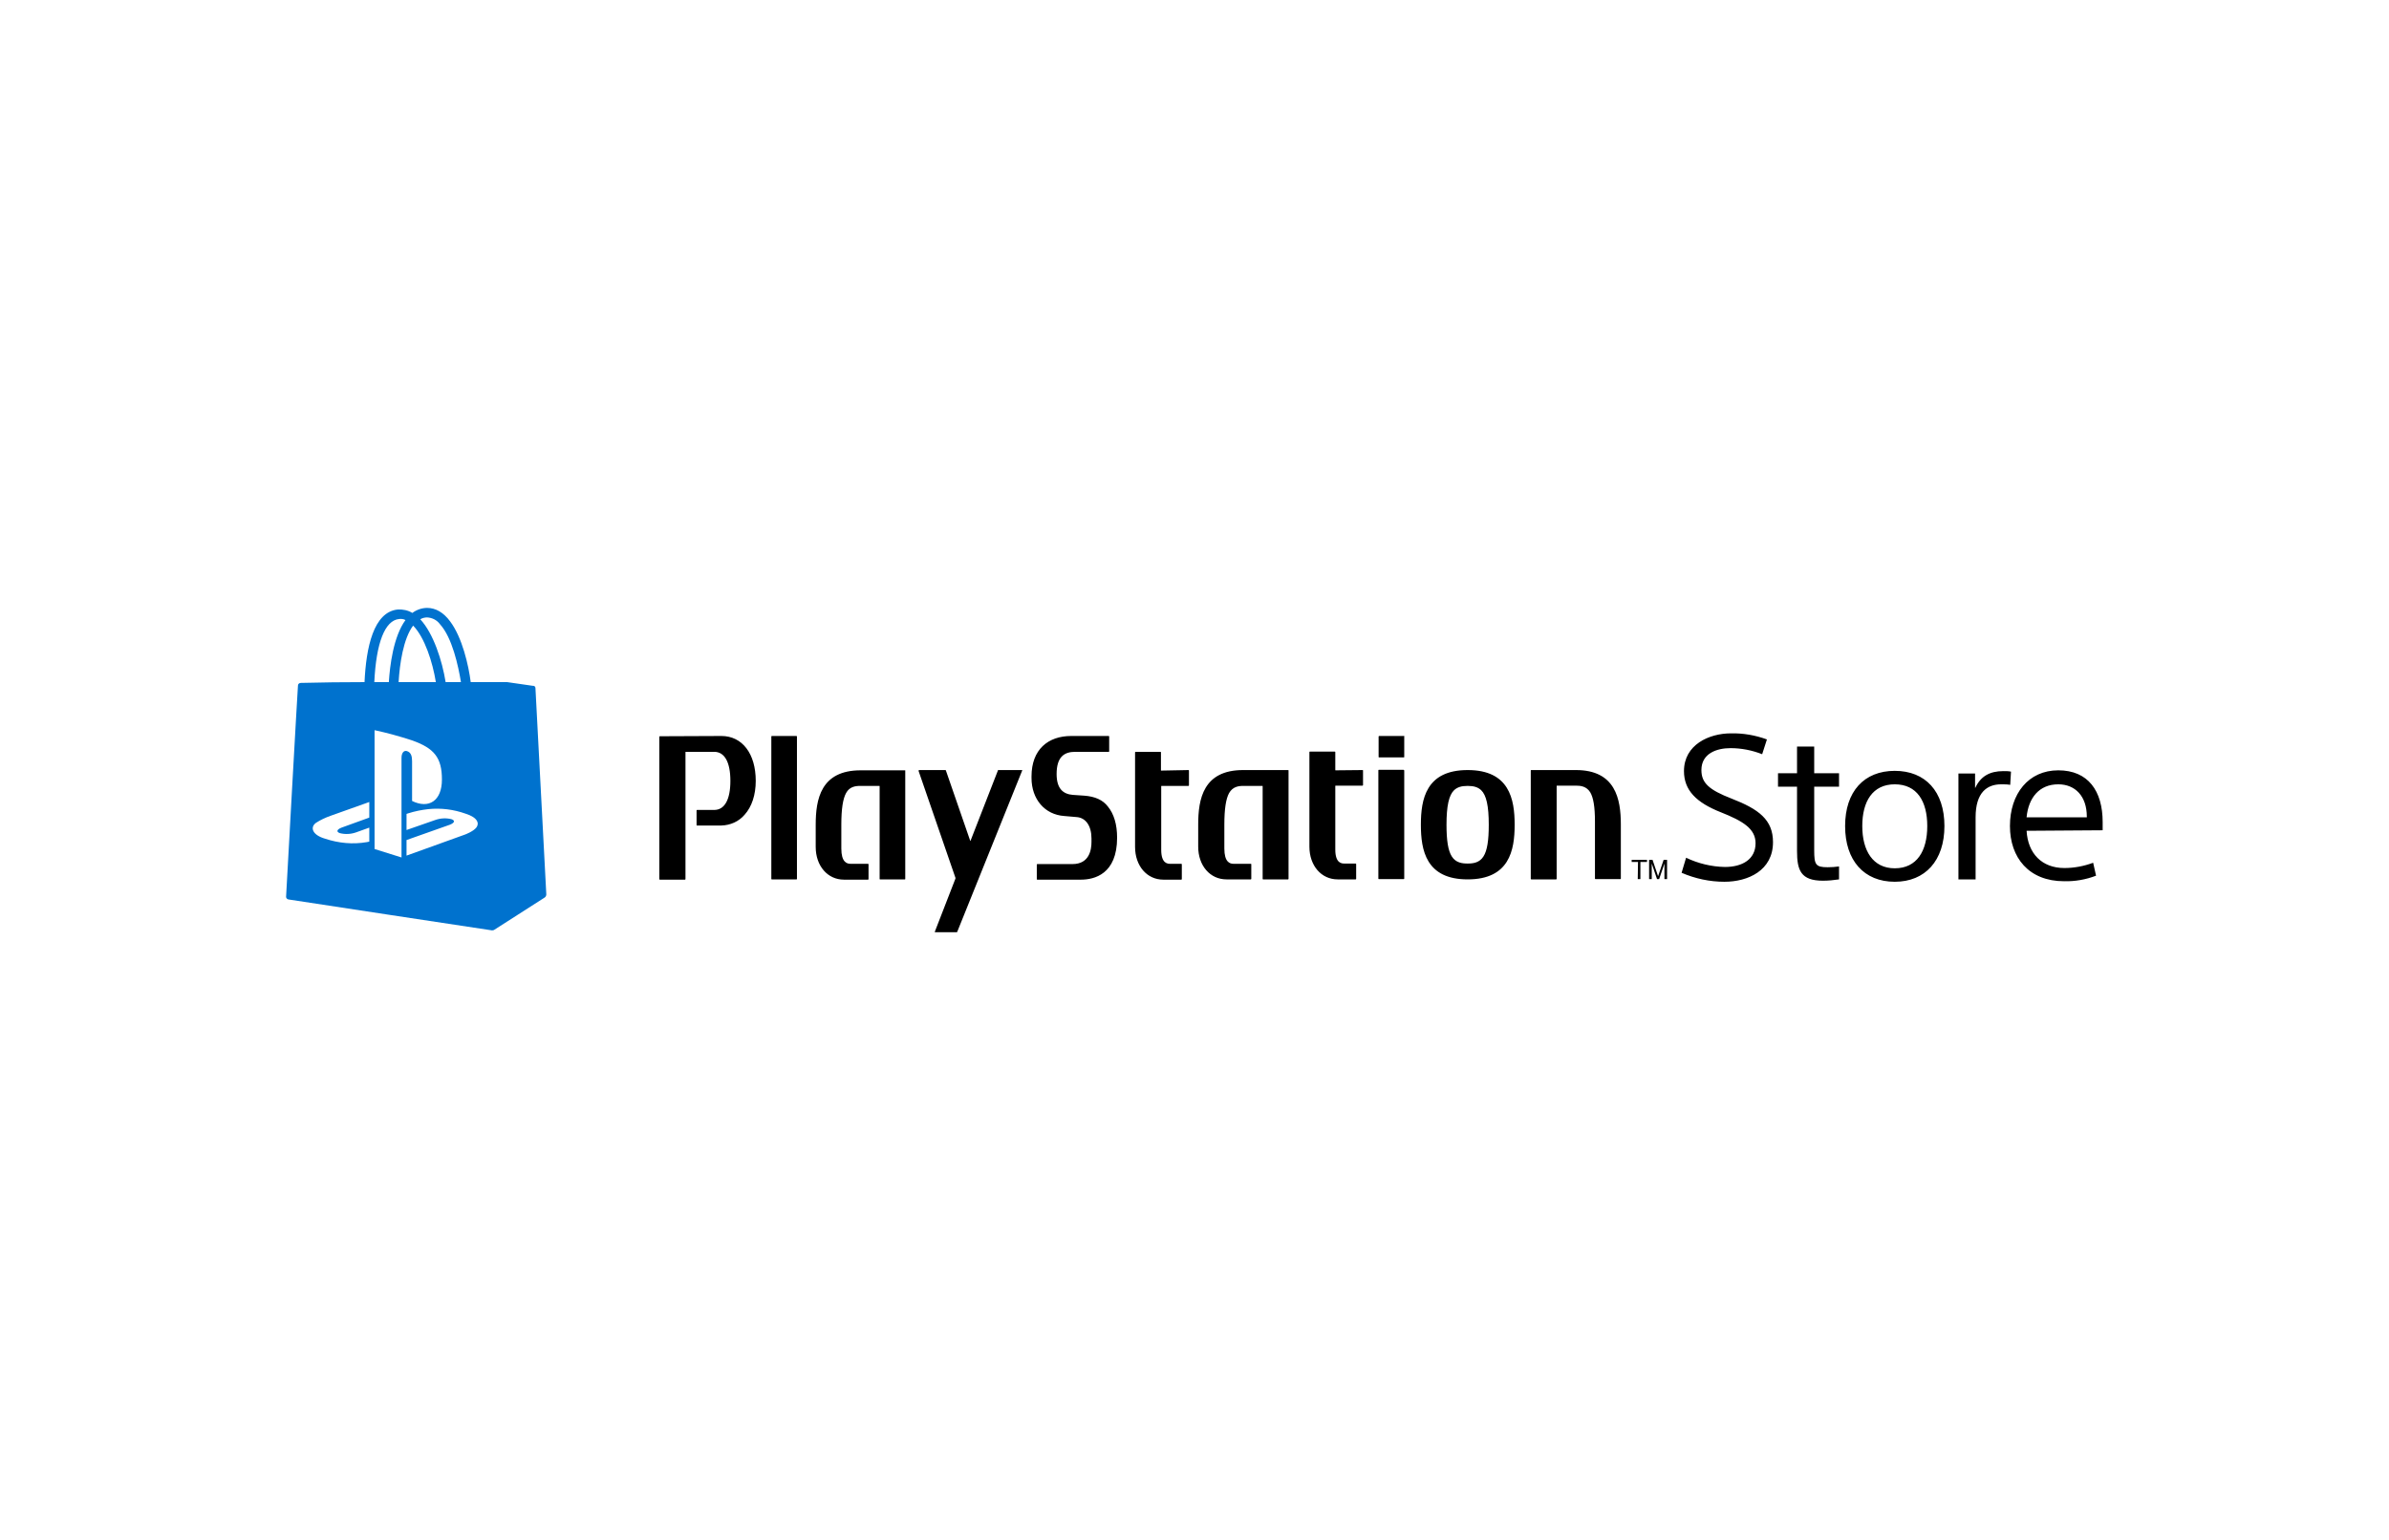
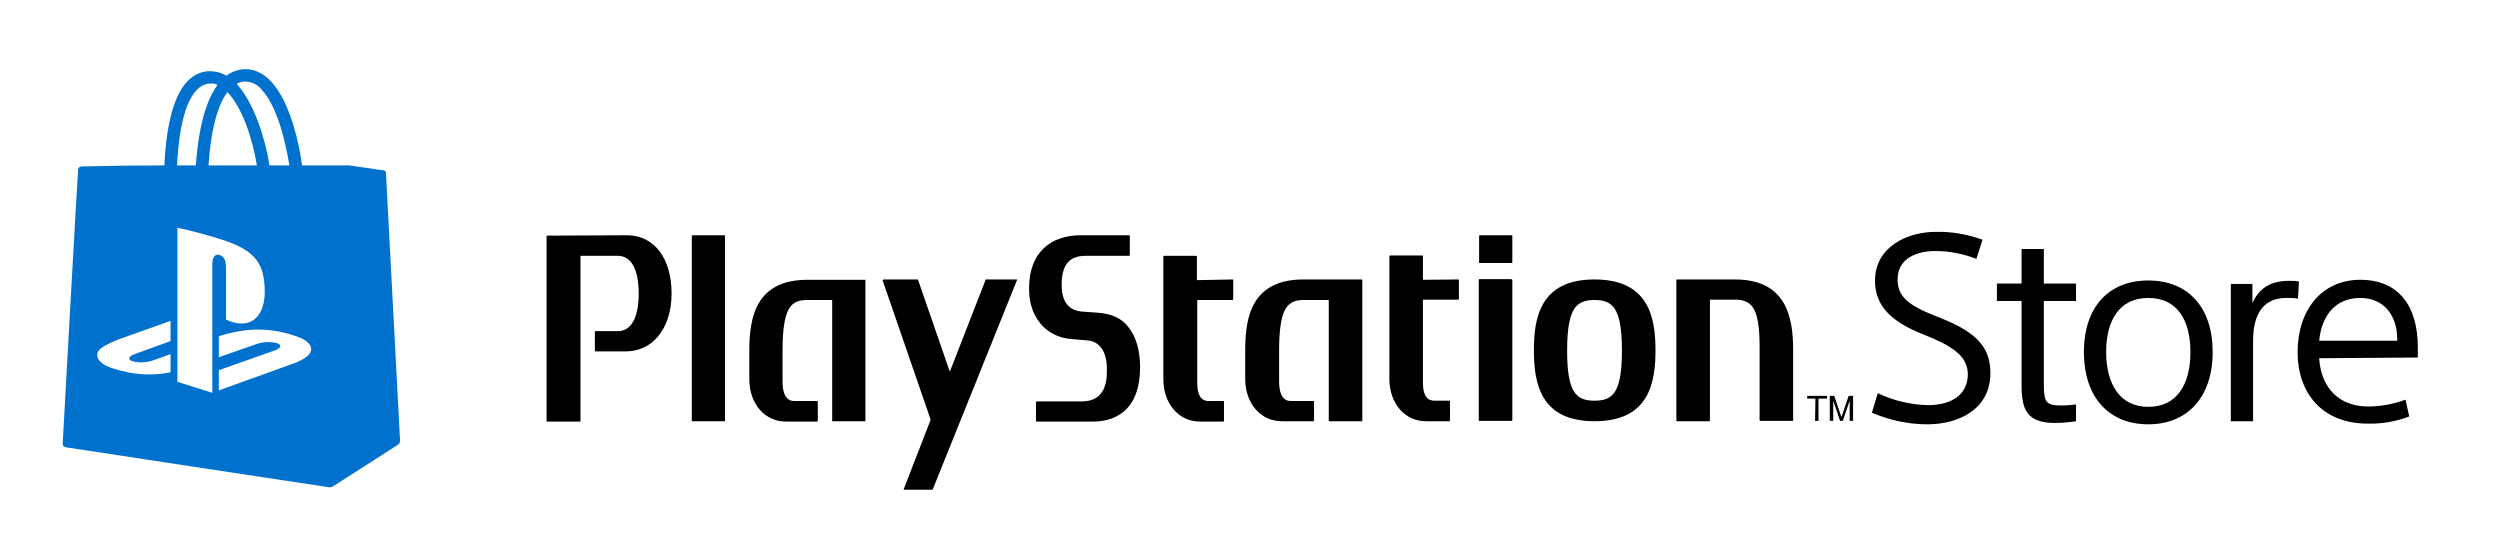
- <svg xmlns="http://www.w3.org/2000/svg" xmlns:xlink="http://www.w3.org/1999/xlink" version="1.0" id="Layer_1" x="0px" y="0px" viewBox="0 0 904.4 583.1" style="enable-background:new 0 0 904.4 583.1;" xml:space="preserve">
+ <svg xmlns="http://www.w3.org/2000/svg" xmlns:xlink="http://www.w3.org/1999/xlink" version="1.0" id="Layer_1" x="0px" y="0px" viewBox="90 210 730 160" style="enable-background:new 0 0 904.4 583.1;" xml:space="preserve">
  <style type="text/css">
	.st0{fill-rule:evenodd;clip-rule:evenodd;fill:#0072CE;}
	.st1{clip-path:url(#SVGID_2_);}
	.st2{fill-rule:evenodd;clip-rule:evenodd;}
</style>
  <path class="st0" d="M202.7,260.5c0-0.5-0.5-0.9-1-0.8c0,0,0,0,0,0l-9.7-1.4h-0.3h-13.5c-0.8-6.3-3.2-16.9-7.8-23  c-2.5-3.4-5.5-5.1-8.7-5.1c-2,0-4,0.7-5.6,1.9c-1.6-1-3.6-1.4-5.5-1.3c-9.2,0.9-12,14.4-12.6,27.5c-8,0-16.1,0.1-24.1,0.3  c-0.6,0-1.1,0.4-1.1,1c-0.2,3.7-1.1,18.1-2.3,40.3c-1.3,23.5-2,36.3-2.2,39.7c0,0.5,0.4,0.9,0.9,1l38.7,5.9l38.3,5.8  c0.3,0,0.6,0,0.9-0.2l0,0L206,340c0.6-0.3,0.9-0.9,0.8-1.6L202.7,260.5z M161.7,233.8c1.9,0.1,3.7,1,4.8,2.5c4.7,5.1,7,15.9,8,22  h-5.8c-1.3-8.1-4.6-18.4-9.6-23.8C159.9,234,160.9,233.8,161.7,233.8L161.7,233.8z M156.4,236.9c4.4,4.5,7.4,13.9,8.6,21.4h-14.1  C151.3,251.4,152.7,241.8,156.4,236.9L156.4,236.9z M139.8,309.6l-10.5,3.8c-1.8,0.7-2.1,1.6-0.6,2.1c2,0.5,4.1,0.4,6.1-0.3l5-1.8  v5.3l-1,0.2c-5.2,0.9-10.6,0.4-15.7-1.3c-4.9-1.4-5.8-4.3-3.5-6c1.7-1.1,3.6-2,5.6-2.7l14.6-5.2V309.6z M151.1,234.4  c0.8-0.1,1.7,0,2.4,0.4c-4.6,6.3-5.9,17.3-6.3,23.5h-5.5C142.4,243.5,145.7,234.9,151.1,234.4L151.1,234.4z M152,287v37.7l-10.2-3.2  v-45c4.7,1,9.4,2.3,14,3.8c8.6,3,11.5,6.6,11.5,14.9c0,8.1-5,11.2-11.3,8.1v-15c0-1.8-0.3-3.4-2-3.9C152.8,284.1,152,285.2,152,287  L152,287z M180.3,313.4c-1.2,1.5-4.2,2.6-4.2,2.6l-22.2,8v-5.9l16.4-5.8c1.8-0.7,2.1-1.6,0.6-2.1c-2-0.5-4.1-0.4-6.1,0.3l-10.9,3.8  v-6.1l0.6-0.2c2.5-0.8,5-1.3,7.6-1.6c4.8-0.5,9.6,0.1,14.1,1.7C181,309.6,181.5,311.9,180.3,313.4L180.3,313.4z" />
  <g>
    <defs>
      <rect id="SVGID_1_" x="242.4" y="276.1" width="561.5" height="78.4" />
    </defs>
    <clipPath id="SVGID_2_">
      <use xlink:href="#SVGID_1_" style="overflow:visible;" />
    </clipPath>
    <g class="st1">
      <path class="st2" d="M627.3,332.9l-2-5.9v5.9h-1v-7.3h1.3l2.1,6.2l2.1-6.2h1.3v7.3h-1V327l-2,5.9H627.3z M620.1,326.4h-2.4v-0.8    h5.8v0.8H621v6.5h-1L620.1,326.4L620.1,326.4z M767.2,314.6c0.5,8.6,5.8,14.1,14.3,14.1c3.7,0,7.4-0.7,10.9-2l1.1,4.9    c-3.9,1.5-8,2.2-12.1,2.1c-13.4,0-20.5-9-20.5-20.9c0-12.2,7-21.1,18.3-21.1s16.8,7.8,16.8,19.6v3.1L767.2,314.6z M767.2,309.5    h22.8v-0.3c0-7.7-4.4-12.2-10.8-12.2C772,297,767.9,302.1,767.2,309.5L767.2,309.5z M761,297.2c-1.1-0.2-2.2-0.2-3.4-0.2    c-5.4,0-9.7,3.1-9.7,12.5v23.5h-6.5v-40.1h6.3v5.4h0.1c2-4.3,5.4-6.3,10.6-6.3c1,0,2,0,2.9,0.2L761,297.2z M717.3,333.9    c-11.6,0-18.8-8-18.8-21.1s7.2-20.9,18.8-20.9s18.8,7.8,18.8,20.9S728.8,333.9,717.3,333.9z M717.3,297c-8.4,0-12.3,6.5-12.3,15.8    s4,16,12.3,16c8.4,0,12.3-6.6,12.3-16S725.7,297,717.3,297z M673.1,292.8h7.2v-10.1h6.5v10.1h9.4v5.1h-9.4v24    c0,5.5,0.5,6.5,5.1,6.5c1.4,0,2.9-0.1,4.3-0.3v4.9c-2,0.3-4.1,0.5-6.1,0.5c-8.4,0-9.8-4-9.8-11.2v-24.4h-7.2L673.1,292.8z     M667.1,285.6c-3.8-1.5-7.9-2.3-12-2.3c-5.2,0-11,2-11,8.3c0,4.9,2.9,7.5,11.4,10.8c10.3,4,15.7,8,15.7,16.5    c0,10.7-9.4,15-18.4,15c-5.6,0-11.1-1.2-16.2-3.4l1.7-5.7c4.6,2.2,9.6,3.4,14.7,3.5c6.6,0,11.6-2.9,11.6-9    c0-5.5-4.8-8.4-13.1-11.7c-9.4-3.7-14-8.4-14-15.6c0-10,9.5-14.3,17.8-14.3c4.6-0.1,9.2,0.7,13.6,2.3L667.1,285.6z M348,291.6h9.9    c0.1,0,0.2,0.1,0.2,0.2l9.2,26.6c0,0.1,0.1,0.1,0.1,0l10.4-26.7c0-0.1,0.1-0.2,0.2-0.1h8.9c0.1,0,0.1,0.1,0.1,0.1l-24.6,61.1    c0,0.1-0.1,0.2-0.2,0.2h-8.2c-0.1,0-0.1,0-0.1-0.1c0,0,0,0,0-0.1l7.8-20.1c0-0.1,0-0.2,0-0.3l-14-40.6    C347.8,291.7,347.8,291.7,348,291.6C347.9,291.6,347.9,291.6,348,291.6L348,291.6z M555.6,291.6c15.8,0,17.8,11,17.8,20.7    s-2,20.7-17.8,20.7c-15.8,0-17.7-11.1-17.7-20.7S539.8,291.6,555.6,291.6L555.6,291.6z M561.6,324.3c1.4-2.2,2-6,2-12    c0-7.1-0.9-11.2-2.9-13.1c-1.2-1.1-2.7-1.6-5.1-1.6c-2.4,0-3.9,0.5-5.1,1.6c-2,1.9-2.9,6-2.9,13.1v0c0,6,0.6,9.8,2,12    c1.5,2.4,3.9,2.7,6,2.7S560.1,326.7,561.6,324.3L561.6,324.3z M596.6,291.6c15,0,17,11,17,20.6v20.5c0,0.1-0.1,0.2-0.2,0.2H604    c-0.1,0-0.2-0.1-0.2-0.2c0,0,0-21.4,0-21.6c0-5.6-0.6-9.1-1.8-11.1c-1.4-2.2-3.5-2.5-5.4-2.5h-7.2c0,0-0.1,0-0.1,0.1v35.2    c0,0.1-0.1,0.2-0.2,0.2h-9.4c-0.1,0-0.2-0.1-0.2-0.2v-41c0-0.1,0-0.1,0.1-0.2c0,0,0,0,0,0L596.6,291.6L596.6,291.6z M531.4,278.6    c0.1,0,0.2,0.1,0.2,0.2l0,0v7.8c0,0.1,0,0.1-0.1,0.2c0,0,0,0,0,0h-9.4c-0.1,0-0.1,0-0.2-0.1c0,0,0,0,0,0v-7.8    c0-0.1,0.1-0.2,0.2-0.2l0,0H531.4z M531.4,291.6c0.1,0,0.2,0.1,0.2,0.1c0,0,0,0,0,0v41c0,0.1-0.1,0.2-0.2,0.2h-9.4    c-0.1,0-0.2-0.1-0.2-0.2v-41c0-0.1,0.1-0.2,0.2-0.2l0,0H531.4z M515.8,291.6c0.1,0,0.1,0,0.2,0.1c0,0,0,0,0,0v5.6    c0,0.1-0.1,0.2-0.2,0.2c0,0-7.1,0-10.2,0c0,0-0.1,0-0.1,0.1v24.1c0,5.3,2.5,5.3,3.5,5.3h4.2c0.1,0,0.2,0.1,0.2,0.2c0,0,0,0,0,0    v5.6c0,0.1-0.1,0.2-0.2,0.2l0,0h-6.8c-6.2,0-10.7-5.2-10.7-12.4v-35.8c0-0.1,0.1-0.2,0.2-0.2h9.4c0.1,0,0.2,0.1,0.2,0.2v6.8    c0,0,0,0.1,0.1,0.1L515.8,291.6z M449.9,291.6c0.1,0,0.2,0,0.2,0.2v5.6c0,0.1-0.1,0.2-0.2,0.2c0,0-7.1,0-10.2,0c0,0-0.1,0-0.1,0.1    v24.1c0,5.3,2.5,5.3,3.5,5.3h4.1c0.1,0,0.2,0.1,0.2,0.2v5.6c0,0.1-0.1,0.2-0.2,0.2h-6.8c-6.2,0-10.7-5.2-10.7-12.4v-35.8    c0-0.1,0.1-0.2,0.2-0.2h9.4c0.1,0,0.2,0.1,0.2,0.2v6.8l0,0c0,0,0,0.1,0,0.1L449.9,291.6z M487.8,291.8v41c0,0.1-0.1,0.2-0.2,0.2    c0,0,0,0,0,0h-9.4c-0.1,0-0.2-0.1-0.2-0.1c0,0,0,0,0,0v-35.2c0,0,0-0.1-0.1-0.1c0,0,0,0,0,0h-7.2c-1.9,0-4,0.3-5.4,2.7    c-1.2,2.2-1.8,6-1.8,12v9c0,5.1,2,5.8,3.5,5.8h6.5c0.1,0,0.2,0.1,0.2,0.1c0,0,0,0,0,0v5.6c0,0.1-0.1,0.2-0.2,0.2h-9.2    c-6.2,0-10.7-5.2-10.7-12.4v-8.4c0-9.6,1.9-20.6,17-20.6h16.8C487.8,291.6,487.9,291.7,487.8,291.8L487.8,291.8L487.8,291.8z     M410.5,301.3c4,0.3,7,1.6,8.9,4.1c2.3,2.8,3.5,6.8,3.5,11.8c0,13.8-8.6,15.9-13.7,15.9h-16.5c-0.1,0-0.2-0.1-0.2-0.1c0,0,0,0,0,0    v-5.6c0-0.1,0.1-0.2,0.2-0.2H406c6.4,0,7.2-5.4,7.2-8.4v-1.3c0-4.8-2.2-7.9-5.7-8.1l-4.6-0.4c-7.4-0.5-12.4-6.4-12.4-14.4V294    c0-10.2,6.3-15.3,15-15.3h14.2c0.1,0,0.2,0.1,0.2,0.2l0,0v5.6c0,0.1-0.1,0.2-0.1,0.2c0,0,0,0,0,0h-12.8c-4,0-7,1.8-7,8.4    c0,5.7,2.6,7.6,6.1,7.9L410.5,301.3L410.5,301.3z M342.7,291.8v41c0,0.1,0,0.1-0.1,0.2c0,0,0,0,0,0h-9.4c-0.1,0-0.2,0-0.2-0.1    c0,0,0,0,0,0v-35.2c0,0,0-0.1-0.1-0.1h-7.2c-1.9,0-4.1,0.3-5.4,2.7c-1.2,2.2-1.8,6-1.8,12v9c0,5.1,2,5.8,3.5,5.8h6.6    c0.1,0,0.2,0.1,0.2,0.2c0,0,0,0,0,0v5.6c0,0.1-0.1,0.2-0.2,0.2h-9.1c-6.2,0-10.7-5.2-10.7-12.4v-8.4c0-9.6,1.9-20.6,17-20.6h16.8    C342.6,291.6,342.7,291.7,342.7,291.8C342.7,291.8,342.7,291.8,342.7,291.8L342.7,291.8z M301.5,278.7c0.1,0,0.2,0.1,0.2,0.2l0,0    v53.9c0,0.1-0.1,0.2-0.1,0.2c0,0,0,0,0,0h-9.4c-0.1,0-0.2-0.1-0.2-0.1c0,0,0,0,0,0v-54c0-0.1,0.1-0.2,0.2-0.2L301.5,278.7    L301.5,278.7z M273.1,278.7c7.9,0,13,6.7,13,17c0,5.3-1.5,9.8-4.2,12.8c-2.2,2.6-5.4,4-8.8,4.1h-9.2c-0.1,0-0.2,0-0.2-0.1    c0,0,0,0,0,0v-5.6c0-0.1,0.1-0.2,0.2-0.2h6.5c3.9,0,6.1-3.9,6.1-11s-2.2-11-6.1-11h-10.8c0,0-0.1,0-0.1,0.1v48.1    c0,0.1-0.1,0.2-0.2,0.2l0,0h-9.5c-0.1,0-0.2-0.1-0.2-0.2v-53.9c0-0.1,0.1-0.2,0.2-0.2L273.1,278.7z" />
    </g>
  </g>
</svg>
